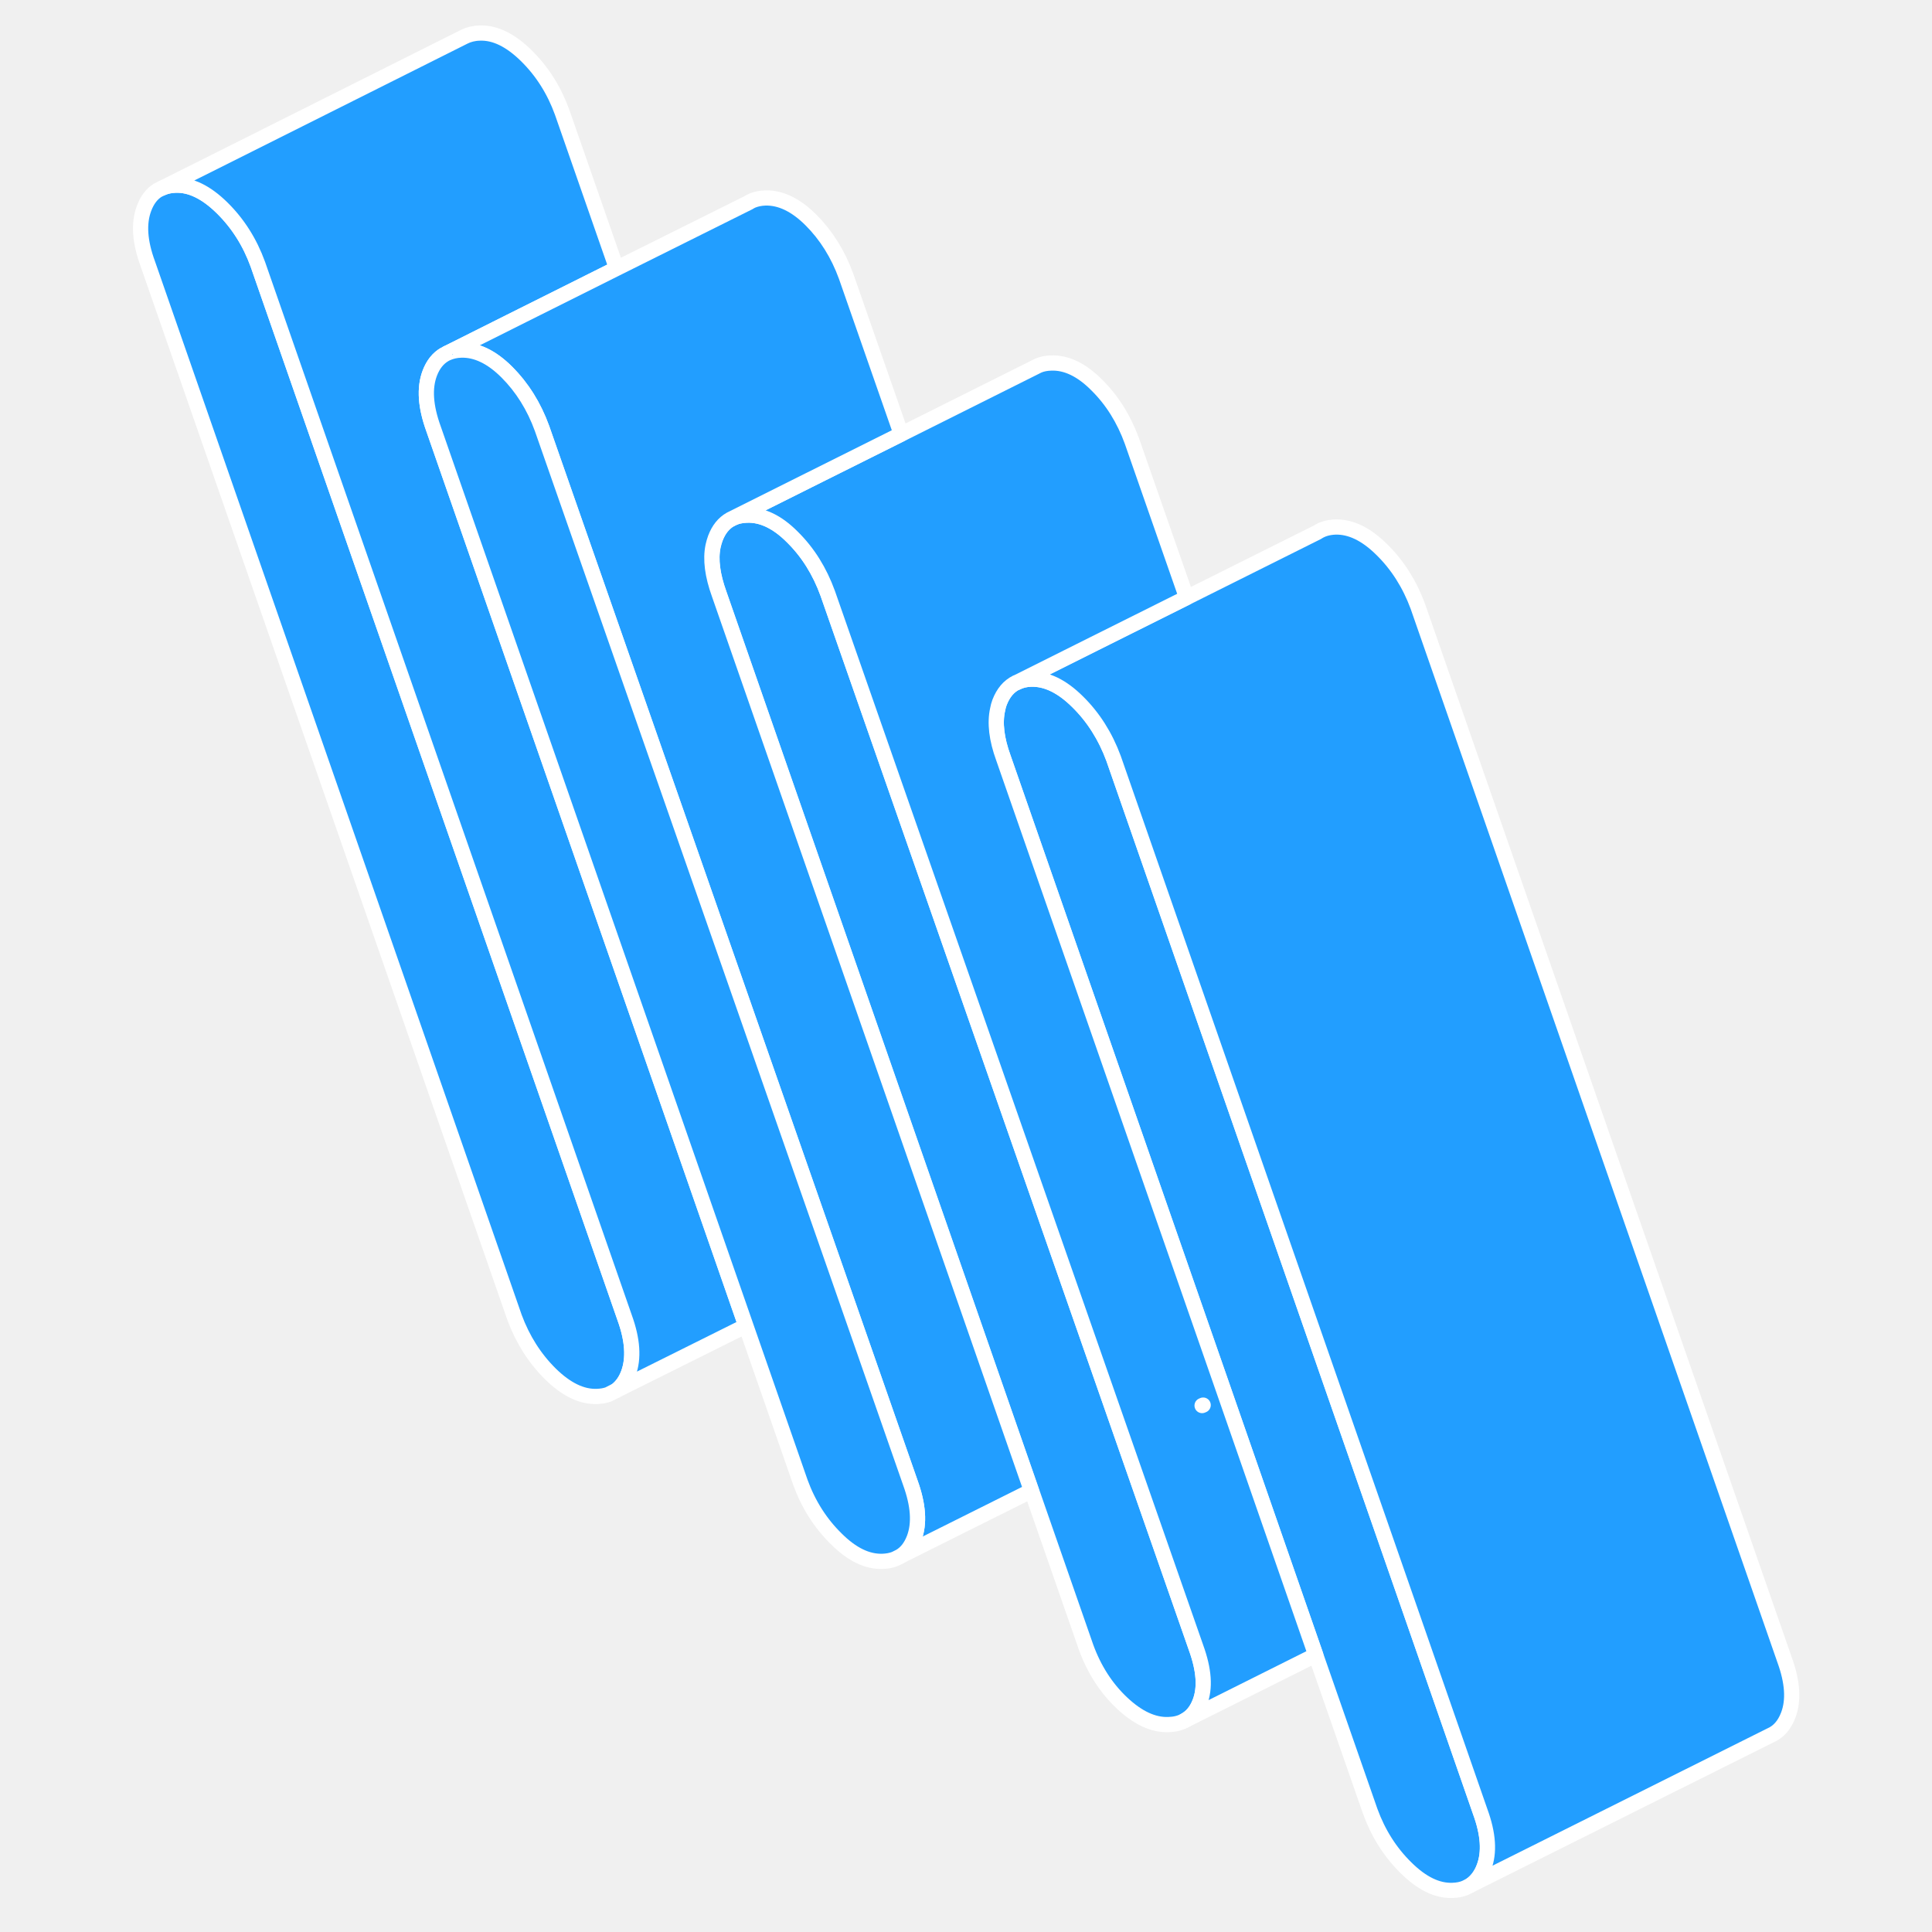
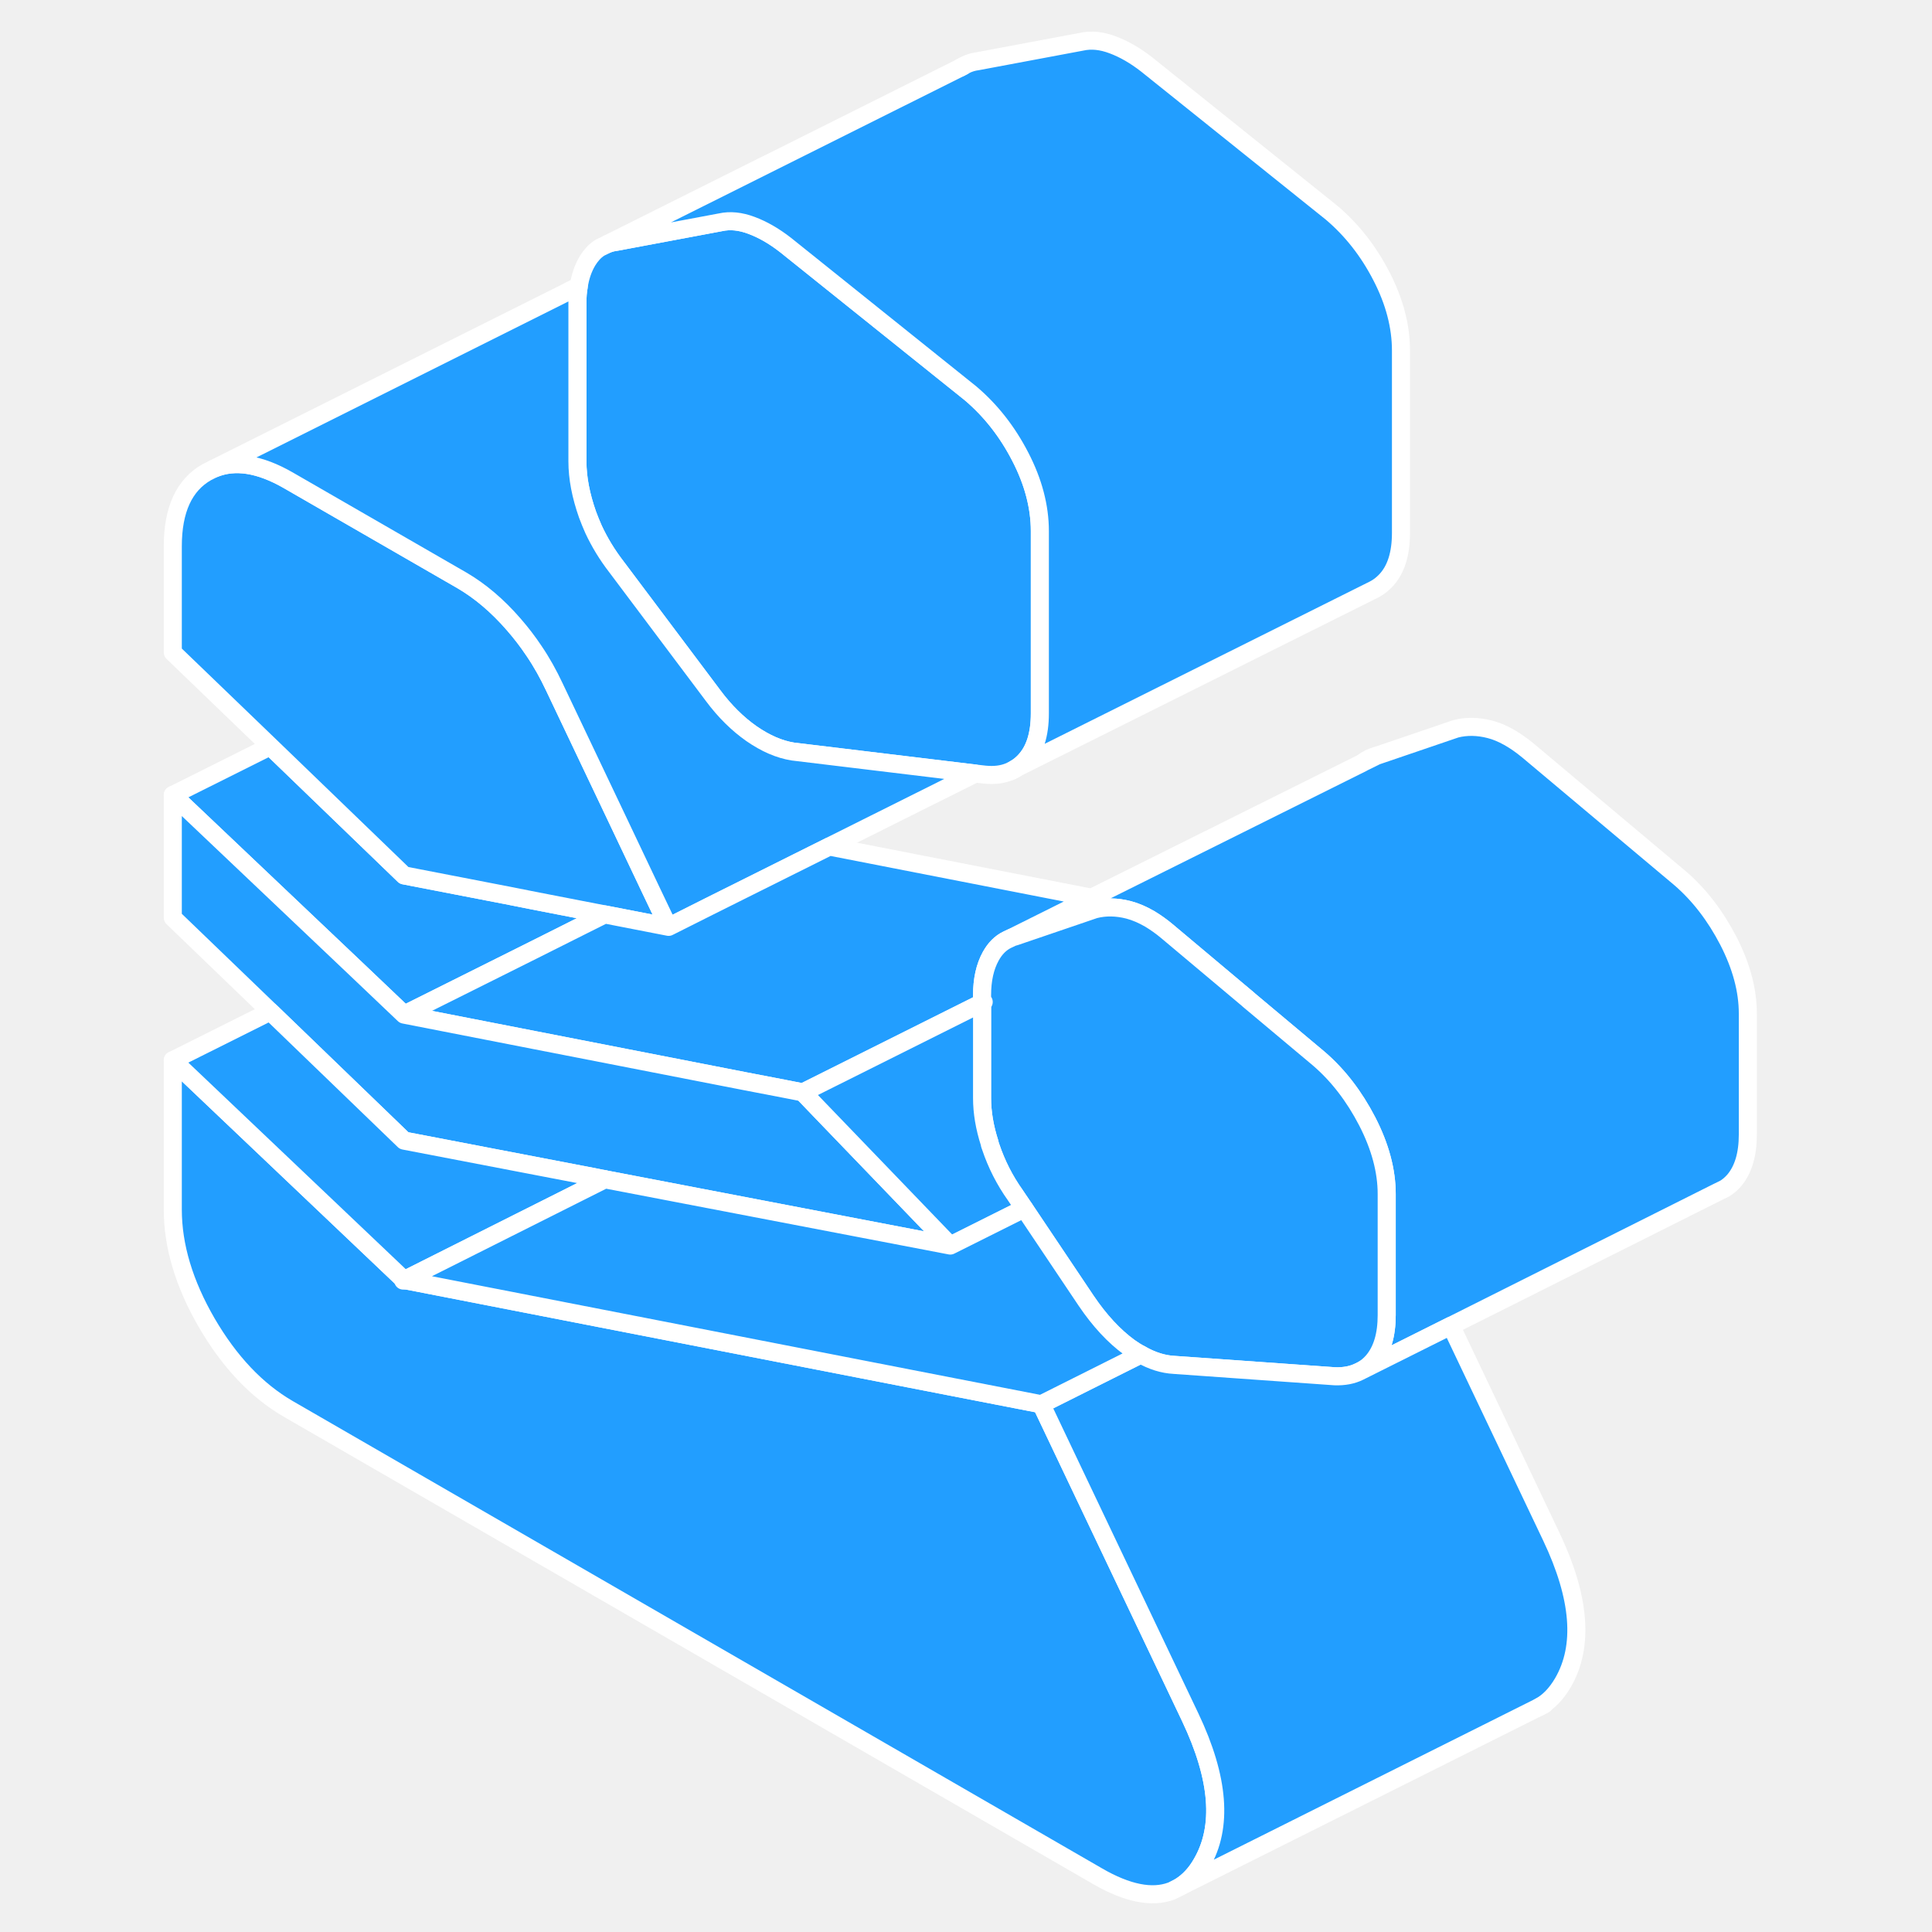
- <svg xmlns="http://www.w3.org/2000/svg" width="48" height="48" viewBox="0 0 114 127" fill="#229EFF" stroke-width="1px" stroke-linecap="round" stroke-linejoin="round">
-   <path d="M34.81 90.274C34.63 90.764 34.36 91.134 34.02 91.394L33.49 91.664C33.27 91.744 33.02 91.784 32.75 91.794C31.74 91.834 30.72 91.334 29.68 90.314C28.65 89.294 27.86 88.054 27.32 86.594L3.22 17.354C2.68 15.894 2.6 14.674 2.97 13.694C3.17 13.154 3.47 12.754 3.87 12.504L4.18 12.354C4.43 12.244 4.71 12.184 5.03 12.174C6.03 12.134 7.05 12.634 8.09 13.654C9.13 14.674 9.92 15.914 10.45 17.374L34.56 86.614C35.09 88.074 35.17 89.294 34.81 90.274Z" stroke="white" stroke-linejoin="round" />
-   <path d="M72.37 111.904C72.15 112.474 71.81 112.874 71.35 113.114C71.05 113.274 70.71 113.354 70.31 113.364C69.31 113.404 68.29 112.924 67.25 111.944C66.21 110.964 65.42 109.734 64.89 108.274L61.31 97.994L54.96 79.754L40.78 39.044C40.34 37.824 40.2 36.774 40.38 35.904C40.42 35.724 40.47 35.544 40.53 35.384C40.75 34.804 41.08 34.394 41.52 34.144L41.6 34.104C41.88 33.954 42.21 33.874 42.59 33.864C43.59 33.824 44.6 34.304 45.6 35.314C46.61 36.314 47.38 37.544 47.91 39.004L67.45 94.934L72.12 108.304C72.65 109.764 72.74 110.964 72.37 111.904Z" stroke="white" stroke-linejoin="round" />
-   <path d="M34.81 90.274C35.17 89.294 35.09 88.074 34.56 86.614L10.45 17.374C9.92 15.914 9.13 14.674 8.09 13.654C7.05 12.634 6.03 12.134 5.03 12.174C4.71 12.184 4.43 12.244 4.18 12.354L24 2.424C24.29 2.274 24.64 2.184 25.03 2.174C26.03 2.134 27.05 2.634 28.09 3.654C29.13 4.674 29.92 5.914 30.45 7.374L34.03 17.644C31.92 18.704 29.74 19.794 27.87 20.724C25.39 21.964 23.45 22.934 22.9 23.214C22.8 23.264 22.75 23.284 22.74 23.294C22.3 23.544 21.97 23.954 21.75 24.534C21.38 25.514 21.47 26.734 22 28.194L42.53 87.154L34.02 91.394C34.36 91.134 34.63 90.764 34.81 90.274Z" stroke="white" stroke-linejoin="round" />
-   <path d="M91.049 122.744C90.95 123.014 90.819 123.244 90.669 123.444C90.519 123.634 90.35 123.804 90.16 123.924L90.109 123.954L89.829 124.094C89.579 124.204 89.299 124.254 88.989 124.264C87.989 124.304 86.969 123.814 85.929 122.784C84.889 121.764 84.1 120.524 83.57 119.064L79.989 108.794L73.709 90.734L59.459 49.824C59.009 48.594 58.88 47.524 59.08 46.634C59.109 46.474 59.149 46.314 59.209 46.164C59.449 45.544 59.809 45.114 60.309 44.874H60.33C60.599 44.734 60.919 44.654 61.269 44.644C62.279 44.614 63.3 45.104 64.329 46.124C65.37 47.144 66.159 48.394 66.699 49.854L86.15 105.714L90.799 119.084C91.34 120.554 91.419 121.774 91.049 122.744Z" stroke="white" stroke-linejoin="round" />
-   <path d="M111.05 112.744C110.8 113.404 110.41 113.844 109.88 114.074L90.16 123.924C90.35 123.804 90.52 123.634 90.67 123.444C90.82 123.244 90.95 123.014 91.05 122.744C91.42 121.774 91.34 120.554 90.8 119.084L86.15 105.714L66.7 49.854C66.16 48.394 65.37 47.144 64.33 46.124C63.3 45.104 62.28 44.614 61.27 44.644C60.92 44.654 60.6 44.734 60.33 44.864L65.41 42.324L71.5 39.284L80.09 34.994C80.42 34.774 80.81 34.664 81.27 34.644C82.28 34.614 83.3 35.104 84.33 36.124C85.37 37.144 86.16 38.394 86.7 39.854L110.8 109.084C111.34 110.554 111.42 111.774 111.05 112.744Z" stroke="white" stroke-linejoin="round" />
-   <path d="M72.37 111.904C72.74 110.964 72.65 109.764 72.12 108.304L67.45 94.934L47.91 39.004C47.38 37.544 46.61 36.314 45.6 35.314C44.6 34.304 43.59 33.824 42.59 33.864C42.21 33.874 41.88 33.954 41.6 34.104L46.66 31.574L52.749 28.534L61.529 24.144L61.749 24.034C61.999 23.924 62.28 23.874 62.59 23.864C63.59 23.824 64.6 24.304 65.6 25.314C66.61 26.314 67.38 27.544 67.91 29.004L71.499 39.284L65.41 42.324L60.33 44.864H60.31C59.81 45.114 59.45 45.544 59.209 46.164C59.15 46.314 59.11 46.474 59.08 46.634C58.88 47.524 59.01 48.594 59.459 49.824L73.71 90.734L79.99 108.794L71.35 113.114C71.81 112.874 72.15 112.474 72.37 111.904Z" stroke="white" stroke-linejoin="round" />
-   <path d="M72.59 92.364L72.519 92.394" stroke="white" stroke-linejoin="round" />
-   <path d="M53.59 101.124C53.96 100.144 53.87 98.924 53.34 97.464L48.67 84.084L29.13 28.164C28.6 26.704 27.83 25.474 26.82 24.464C25.81 23.454 24.81 22.984 23.81 23.014C23.47 23.024 23.17 23.094 22.9 23.214C23.45 22.934 25.39 21.964 27.87 20.724C29.74 19.794 31.92 18.704 34.03 17.644C38.04 15.654 41.78 13.774 42.74 13.304V13.294C42.81 13.264 42.86 13.234 42.9 13.214C42.94 13.194 42.96 13.184 42.96 13.184C43.21 13.084 43.49 13.024 43.8 13.014C44.8 12.984 45.81 13.464 46.81 14.464C47.81 15.464 48.59 16.704 49.12 18.164L52.74 28.534L46.65 31.574L41.59 34.104L41.51 34.144C41.07 34.394 40.74 34.804 40.52 35.384C40.46 35.544 40.41 35.724 40.37 35.904C40.19 36.774 40.33 37.824 40.77 39.044L54.95 79.754L61.3 97.994L52.65 102.314C53.06 102.074 53.37 101.674 53.58 101.124H53.59Z" stroke="white" stroke-linejoin="round" />
-   <path d="M53.59 101.124C53.38 101.674 53.07 102.074 52.66 102.314L52.32 102.484C52.08 102.574 51.82 102.624 51.53 102.634C50.52 102.674 49.5 102.184 48.47 101.154C47.43 100.134 46.64 98.894 46.11 97.434L42.53 87.154L22 28.194C21.47 26.734 21.38 25.514 21.75 24.534C21.97 23.954 22.3 23.544 22.74 23.294C22.74 23.284 22.8 23.264 22.9 23.214C23.17 23.094 23.47 23.024 23.81 23.014C24.81 22.984 25.82 23.464 26.82 24.464C27.82 25.464 28.6 26.704 29.13 28.164L48.67 84.084L53.34 97.464C53.87 98.924 53.96 100.144 53.59 101.124Z" stroke="white" stroke-linejoin="round" />
+ <svg xmlns="http://www.w3.org/2000/svg" width="48" height="48" viewBox="0 0 92 107" fill="#229EFF" stroke-width="1px" stroke-linecap="round" stroke-linejoin="round">
+   <path d="M33.81 59.882L22.09 57.602L33.82 59.892L33.81 59.882ZM46.89 55.482V55.542L46.98 55.492H46.89V55.482ZM48.42 42.732C48.48 42.712 48.53 42.692 48.58 42.662L48.66 42.622C48.66 42.622 48.71 42.592 48.74 42.562L48.42 42.732Z" stroke="white" stroke-linejoin="round" />
+   <path d="M50.09 29.412V39.512C50.09 40.682 49.81 41.562 49.25 42.152C49.09 42.322 48.92 42.462 48.74 42.562L48.42 42.732H48.41C48.01 42.902 47.56 42.952 47.05 42.902L46.51 42.842L36.41 41.622C35.66 41.502 34.9 41.172 34.12 40.632C33.35 40.092 32.64 39.392 32 38.532L26.64 31.392C26.13 30.732 25.71 30.042 25.37 29.312C25.25 29.042 25.14 28.772 25.04 28.502C24.67 27.452 24.48 26.472 24.48 25.552V16.742C24.48 16.442 24.5 16.152 24.55 15.882C24.63 15.332 24.79 14.862 25.04 14.442C25.22 14.152 25.43 13.912 25.69 13.742L25.72 13.722L26.15 13.512C26.3 13.452 26.47 13.412 26.64 13.392L32.4 12.312C32.94 12.192 33.51 12.252 34.12 12.482C34.74 12.712 35.37 13.072 36.01 13.572L46.25 21.782C47.37 22.732 48.29 23.902 49.01 25.302C49.73 26.692 50.09 28.072 50.09 29.412Z" stroke="white" stroke-linejoin="round" />
+   <path d="M25.98 50.642L24.74 51.262L22.07 52.602L14.88 56.192L12.21 53.652L2.07 44.032L7.47 41.332L14.88 48.482L20.4 49.552H20.41L22.07 49.882L23.61 50.182L25.98 50.642Z" stroke="white" stroke-linejoin="round" />
+   <path d="M29.52 51.332L25.98 50.642L23.61 50.182L22.07 49.882L20.41 49.552H20.4L14.88 48.482L7.47 41.332L2.07 36.132V30.252C2.07 28.232 2.7 26.862 3.95 26.152L4.35 25.952C5.52 25.472 6.89 25.692 8.47 26.602L18.08 32.142C19.09 32.732 20.05 33.542 20.96 34.592C21.36 35.052 21.73 35.532 22.07 36.042C22.5 36.672 22.87 37.342 23.2 38.042L26.6 45.192L28.57 49.342L29.52 51.332Z" stroke="white" stroke-linejoin="round" />
+   <path d="M33.81 59.882L22.09 57.602L33.82 59.892L33.81 59.882ZM33.81 59.882L22.09 57.602L33.82 59.892L33.81 59.882ZM67.98 42.232L68.73 41.862C68.45 41.932 68.2 42.052 67.98 42.232Z" stroke="white" stroke-linejoin="round" />
+   <path d="M59.06 103.192C58.73 103.772 58.33 104.192 57.87 104.482L57.42 104.712L57.37 104.732C56.3 105.132 54.93 104.862 53.29 103.912L8.47 78.032C6.71 77.012 5.21 75.422 3.95 73.262C2.7 71.102 2.07 69.012 2.07 66.992V58.722L14.88 70.892H14.89L42.88 76.352L50.17 77.772L52 81.622L58.42 95.112C60.02 98.482 60.23 101.182 59.06 103.192Z" stroke="white" stroke-linejoin="round" />
+   <path d="M89.3 56.132V62.832C89.3 63.932 89.05 64.782 88.54 65.382C88.38 65.562 88.21 65.712 88.01 65.832L87.58 66.042L72.86 73.422L67.92 75.892C68.15 75.762 68.36 75.592 68.54 75.382C69.05 74.782 69.3 73.932 69.3 72.832V66.132C69.3 64.842 68.94 63.502 68.22 62.102C67.5 60.712 66.61 59.552 65.54 58.632L61.65 55.372L61.62 55.342L57.13 51.572C56.81 51.302 56.49 51.082 56.18 50.892C55.78 50.662 55.39 50.492 55.01 50.392C54.35 50.222 53.72 50.212 53.13 50.362L48.73 51.862C48.66 51.882 48.58 51.902 48.52 51.932L52.95 49.722L67.95 42.252L67.98 42.232L68.73 41.862L73.13 40.362C73.72 40.212 74.35 40.222 75.01 40.392C75.68 40.562 76.39 40.962 77.13 41.572L85.54 48.632C86.61 49.552 87.5 50.712 88.22 52.102C88.94 53.502 89.3 54.842 89.3 56.132Z" stroke="white" stroke-linejoin="round" />
+   <path d="M46.51 42.842L38.42 46.882L31.79 50.192L29.52 51.332L28.57 49.342L26.6 45.192L23.2 38.042C22.87 37.342 22.5 36.672 22.07 36.042C21.73 35.532 21.36 35.052 20.96 34.592C20.05 33.542 19.09 32.732 18.08 32.142L8.47 26.602C6.89 25.692 5.52 25.472 4.35 25.952L23.95 16.152C24.14 16.042 24.34 15.952 24.55 15.882C24.5 16.152 24.48 16.442 24.48 16.742V25.552C24.48 26.472 24.67 27.452 25.04 28.502C25.14 28.772 25.25 29.042 25.37 29.312C25.71 30.042 26.13 30.732 26.64 31.392L32 38.532C32.64 39.392 33.35 40.092 34.12 40.632C34.9 41.172 35.66 41.502 36.41 41.622L46.51 42.842Z" stroke="white" stroke-linejoin="round" />
+   <path d="M52.95 49.722L48.52 51.932L48.29 52.042C47.91 52.222 47.6 52.542 47.37 52.962C47.05 53.542 46.89 54.262 46.89 55.122V55.542L36.97 60.502L35.95 60.302L33.82 59.892L22.1 57.602L14.89 56.192L22.08 52.602L24.75 51.262L25.99 50.642L29.53 51.332L31.8 50.192L38.43 46.882L52.96 49.722H52.95Z" stroke="white" stroke-linejoin="round" />
+   <path d="M45.13 68.982L26 65.312L25.24 65.162L14.88 63.172L7.47 56.022L2.07 50.822V44.032L12.21 53.652L14.88 56.192L22.09 57.602L33.82 59.892L35.95 60.302L36.97 60.502L37.91 61.482L45.13 68.982Z" stroke="white" stroke-linejoin="round" />
+   <path d="M26 65.312L14.89 70.892H14.88L2.07 58.722L7.47 56.022L14.88 63.172L25.24 65.162L26 65.312Z" stroke="white" stroke-linejoin="round" />
+   <path d="M69.3 66.132V72.832C69.3 73.932 69.05 74.782 68.54 75.382C68.36 75.592 68.15 75.762 67.92 75.892L67.78 75.962C67.4 76.152 66.94 76.242 66.42 76.222L57.53 75.592C56.93 75.562 56.31 75.372 55.68 75.012C55.47 74.902 55.26 74.772 55.05 74.622C54.2 74.002 53.4 73.142 52.65 72.032L49.23 66.932L48.73 66.192C48.14 65.362 47.69 64.472 47.37 63.522C47.35 63.452 47.32 63.382 47.31 63.312C47.03 62.442 46.89 61.612 46.89 60.812V55.542L46.98 55.492H46.89V55.122C46.89 54.262 47.05 53.542 47.37 52.962C47.6 52.542 47.91 52.222 48.29 52.042L48.52 51.932C48.58 51.902 48.66 51.882 48.73 51.862L53.13 50.362C53.72 50.212 54.35 50.222 55.01 50.392C55.39 50.492 55.78 50.662 56.18 50.892C56.49 51.082 56.81 51.302 57.13 51.572L61.62 55.342L61.65 55.372L65.54 58.632C66.61 59.552 67.5 60.712 68.22 62.102C68.94 63.502 69.3 64.842 69.3 66.132Z" stroke="white" stroke-linejoin="round" />
+   <path d="M49.23 66.932L45.13 68.982L37.91 61.482L36.97 60.502L46.89 55.542V60.812C46.89 61.612 47.03 62.442 47.31 63.312C47.31 63.382 47.35 63.452 47.37 63.522C47.69 64.472 48.14 65.362 48.73 66.192L49.23 66.932Z" stroke="white" stroke-linejoin="round" />
+   <path d="M70.09 19.412V29.512C70.09 30.682 69.81 31.562 69.25 32.152C69.05 32.362 68.83 32.532 68.59 32.652L68.41 32.742L48.74 42.562C48.92 42.462 49.09 42.322 49.25 42.152C49.81 41.562 50.09 40.682 50.09 39.512V29.412C50.09 28.072 49.73 26.692 49.01 25.302C48.29 23.902 47.37 22.732 46.25 21.782L36.01 13.572C35.37 13.072 34.74 12.712 34.12 12.482C33.51 12.252 32.94 12.192 32.4 12.312L26.64 13.392C26.47 13.412 26.3 13.452 26.15 13.512L45.68 3.752C45.68 3.752 45.71 3.732 45.72 3.722L45.8 3.682L45.97 3.592C46.17 3.492 46.4 3.422 46.64 3.392L52.4 2.312C52.94 2.192 53.51 2.252 54.12 2.482C54.74 2.712 55.37 3.072 56.01 3.572L66.25 11.782C67.37 12.732 68.29 13.902 69.01 15.302C69.73 16.692 70.09 18.072 70.09 19.412Z" stroke="white" stroke-linejoin="round" />
+   <path d="M45.84 3.672L45.68 3.752" stroke="white" stroke-linejoin="round" />
+   <path d="M79.06 93.192C78.69 93.822 78.26 94.262 77.76 94.532L77.48 94.672L57.87 104.482C58.33 104.192 58.73 103.772 59.06 103.192C60.23 101.182 60.02 98.482 58.42 95.112L52 81.622L50.17 77.772L55.68 75.012C56.31 75.372 56.93 75.562 57.53 75.592L66.42 76.222C66.94 76.242 67.4 76.152 67.78 75.962L67.92 75.892L72.86 73.422L78.42 85.112C80.02 88.482 80.23 91.182 79.06 93.192Z" stroke="white" stroke-linejoin="round" />
+   <path d="M78.02 94.402L77.76 94.532" stroke="white" stroke-miterlimit="10" />
+   <path d="M55.68 75.012L50.17 77.772L42.88 76.352L14.89 70.892L26 65.312L45.13 68.982L49.23 66.932L52.65 72.032C53.4 73.142 54.2 74.002 55.05 74.622C55.26 74.772 55.47 74.902 55.68 75.012Z" stroke="white" stroke-linejoin="round" />
+   <path d="M14.88 70.892L14.83 70.922" stroke="white" stroke-linejoin="round" />
</svg>
